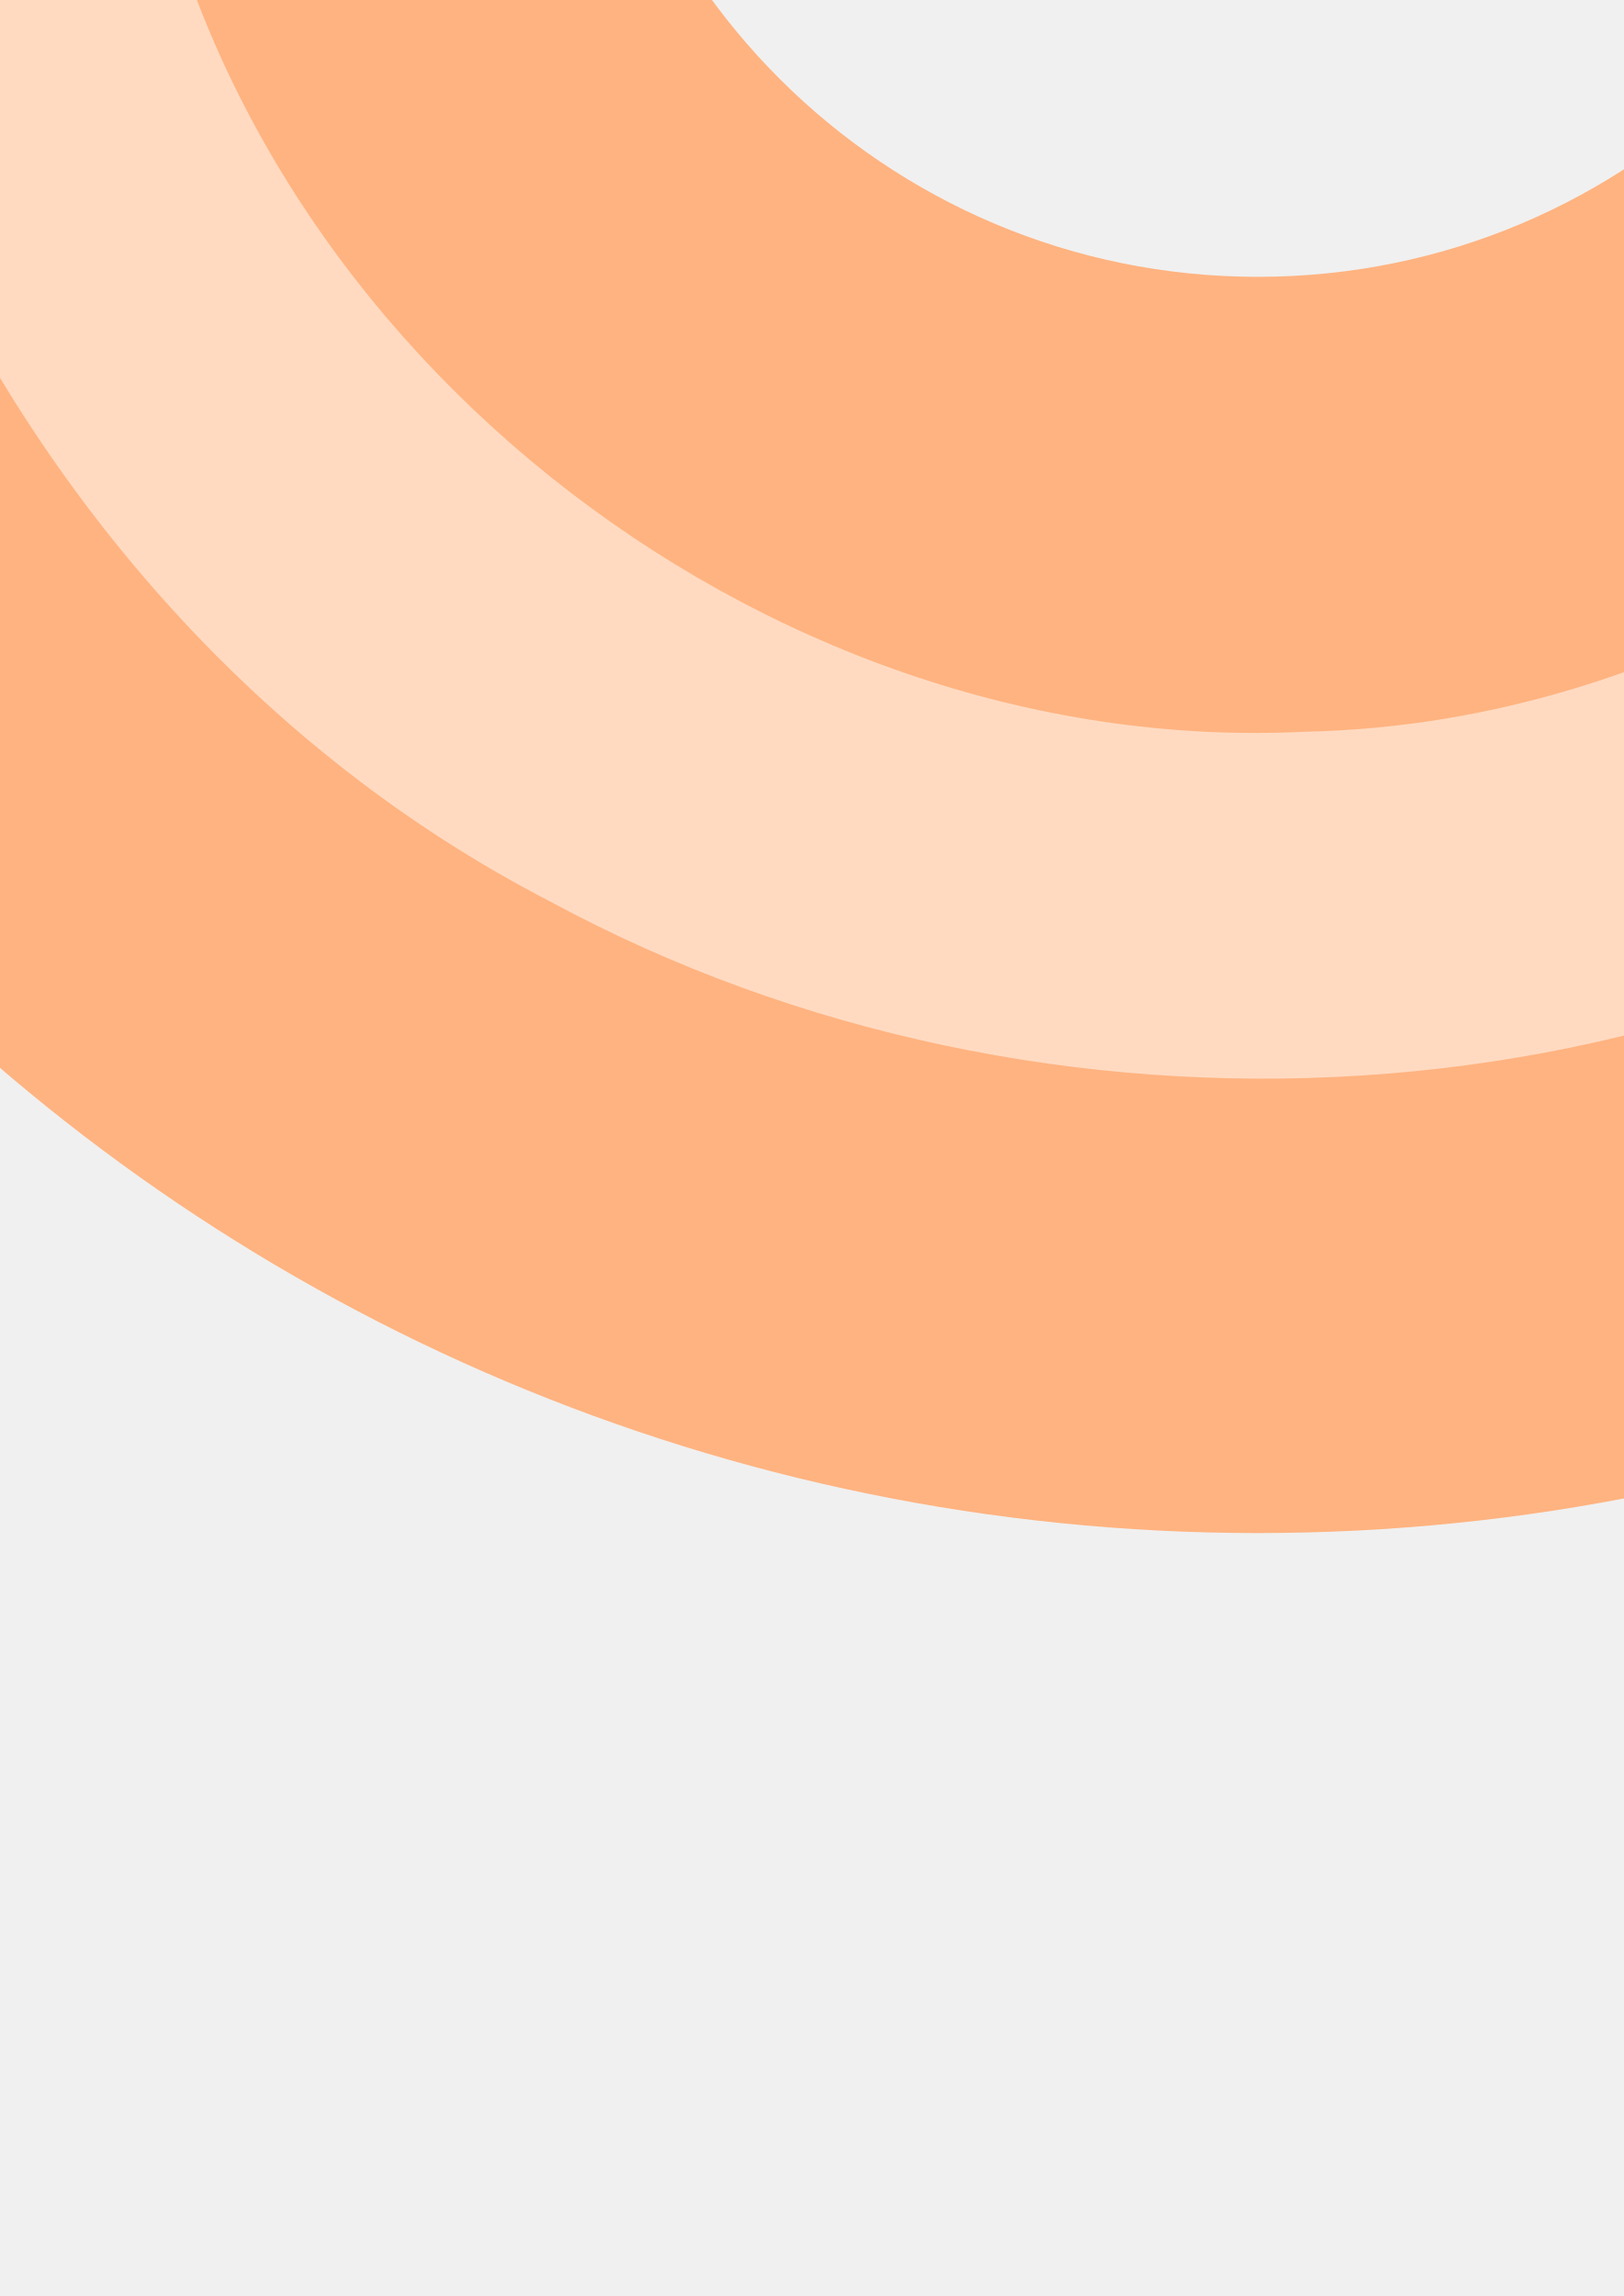
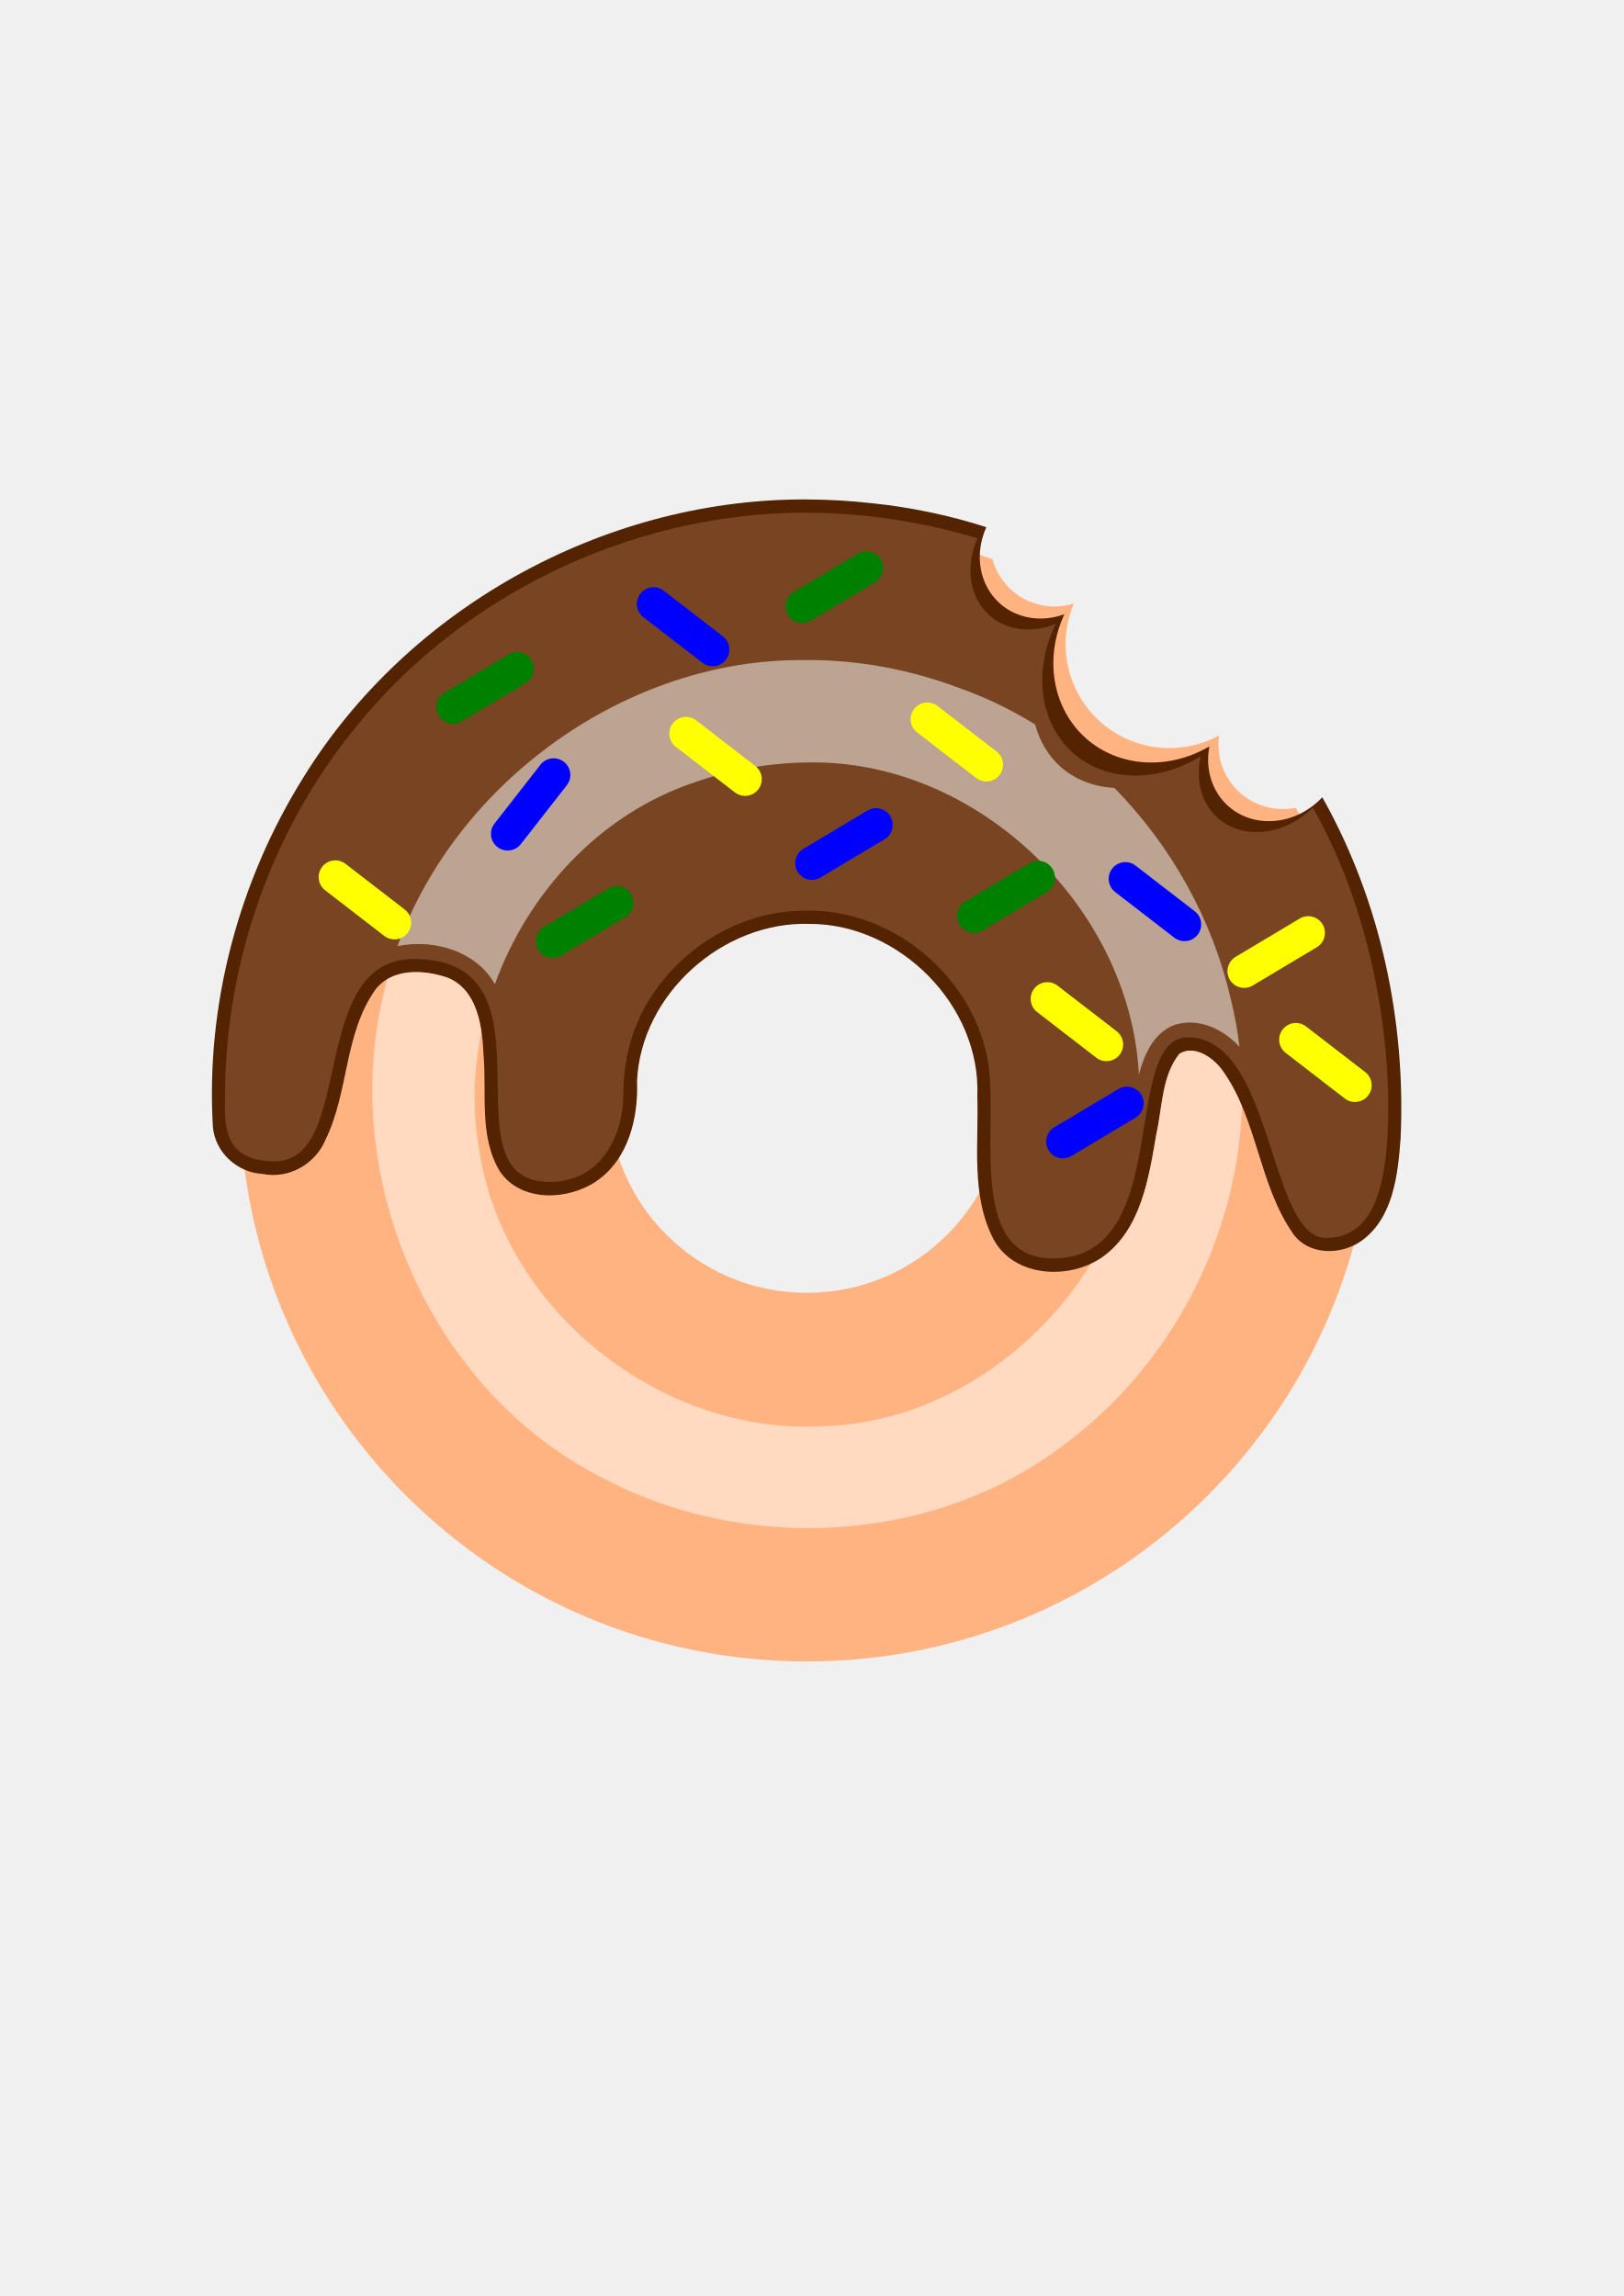
- <svg xmlns="http://www.w3.org/2000/svg" width="210mm" height="297mm" viewBox="0 0 210 297" version="1.1" id="svg3828">
-   <defs id="defs3822" />
+ <svg xmlns="http://www.w3.org/2000/svg" width="210mm" height="297mm" viewBox="0 0 210 297" version="1.1" id="svg8">
+   <defs id="defs2" />
  <g id="layer1">
-     <path style="opacity:1;fill:#ffb380;fill-opacity:1;stroke-width:1.566;stroke-miterlimit:4;stroke-dasharray:none" d="M 614.883 -1140.244 A 944.882 944.882 0 0 0 -330 -195.361 A 944.882 944.882 0 0 0 614.883 749.52 A 944.882 944.882 0 0 0 1559.764 -195.361 A 944.882 944.882 0 0 0 1429.098 -672.822 A 107.375 107.375 0 0 1 1336.658 -697.67 A 107.375 107.375 0 0 1 1301.713 -793.412 A 173.308 173.308 0 0 1 1104.082 -815.885 A 173.308 173.308 0 0 1 1059.84 -1013.307 A 107.375 107.375 0 0 1 956.207 -1035.236 A 107.375 107.375 0 0 1 923.967 -1087.094 A 944.882 944.882 0 0 0 614.883 -1140.244 z M 614.883 -526.07 A 330.709 330.709 0 0 1 945.59 -195.361 A 330.709 330.709 0 0 1 614.883 135.346 A 330.709 330.709 0 0 1 284.174 -195.361 A 330.709 330.709 0 0 1 614.883 -526.07 z " transform="scale(0.2645833)" id="path4635" />
-     <path style="color:#000000;font-style:normal;font-variant:normal;font-weight:normal;font-stretch:normal;font-size:medium;line-height:normal;font-family:sans-serif;font-variant-ligatures:normal;font-variant-position:normal;font-variant-caps:normal;font-variant-numeric:normal;font-variant-alternates:normal;font-feature-settings:normal;text-indent:0;text-align:start;text-decoration:none;text-decoration-line:none;text-decoration-style:solid;text-decoration-color:#000000;letter-spacing:normal;word-spacing:normal;text-transform:none;writing-mode:lr-tb;direction:ltr;text-orientation:mixed;dominant-baseline:auto;baseline-shift:baseline;text-anchor:start;white-space:normal;shape-padding:0;clip-rule:nonzero;display:inline;overflow:visible;visibility:visible;opacity:1;isolation:auto;mix-blend-mode:normal;color-interpolation:sRGB;color-interpolation-filters:linearRGB;solid-color:#000000;solid-opacity:1;vector-effect:none;fill:#532302;fill-opacity:1;fill-rule:nonzero;stroke:none;stroke-width:25;stroke-linecap:round;stroke-linejoin:round;stroke-miterlimit:4;stroke-dasharray:none;stroke-dashoffset:0;stroke-opacity:1;color-rendering:auto;image-rendering:auto;shape-rendering:auto;text-rendering:auto;enable-background:accumulate" d="M 611.648 -1186.605 C 609.126 -1186.609 606.604 -1186.603 604.082 -1186.588 C 273.672 -1184.509 -50.143 -1004.999 -223.842 -723.344 C -331.436 -550.92 -386.514 -344.772 -374.602 -141.666 C -371.173 -98.837 -334.026 -64.879 -291.578 -62.762 C -248.105 -53.974 -203.376 -79.457 -186.77 -120.199 C -148.093 -199.367 -156.025 -295.776 -104.314 -369.234 C -76.276 -406.649 -21.983 -403.353 17.295 -389.469 C 66.395 -369.058 74.376 -307.616 76.322 -261.348 C 81.886 -196.917 68.309 -125.196 103.51 -67.057 C 138.344 -15.357 216.169 -18.41 263.549 -50.145 C 317.534 -86.605 334.391 -155.95 332.029 -217.604 C 338.559 -362.633 475.464 -484.295 619.77 -479.381 C 769.106 -479.523 905.496 -342.988 898.885 -191.973 C 901.48 -112.672 887.812 -26.651 926.125 46.484 C 960.659 109.676 1051.299 113.884 1106.287 76.557 C 1172.346 30.003 1184.599 -57.044 1197.41 -130.812 C 1207.356 -175.037 1206.062 -226.028 1235.566 -263.113 C 1261.273 -278.78 1293.17 -255.674 1307.895 -234.396 C 1365.567 -153.567 1367.73 -45.959 1424.27 35.84 C 1449.693 73.028 1503.399 73.078 1537.986 49.326 C 1592.006 11.133 1599.653 -61.856 1604.062 -122.672 C 1612.813 -316.521 1571.131 -514.407 1476.82 -684.596 C 1475.74 -686.52 1474.652 -688.439 1473.559 -690.355 A 107.375 118.682 41.582 0 1 1317.041 -675.562 A 107.375 118.682 41.582 0 1 1285.48 -775.119 A 173.308 191.557 41.582 0 1 1079.857 -788.584 A 173.308 191.557 41.582 0 1 1043.885 -995.324 A 107.375 118.682 41.582 0 1 936.592 -1013.129 A 107.375 118.682 41.582 0 1 913.918 -1140.424 C 852.548 -1159.993 789.212 -1173.455 724.906 -1180.113 C 687.319 -1184.437 649.482 -1186.558 611.648 -1186.605 z " transform="scale(0.2645833)" id="path4666" />
-     <path style="opacity:1;fill:#784421;fill-opacity:1;stroke-width:1.566;stroke-miterlimit:4;stroke-dasharray:none" d="M 610.838 -1164.549 C 606.398 -1164.548 601.959 -1164.519 597.52 -1164.457 C 314.259 -1159.803 36.089 -1024.48 -140.391 -802.482 C -277.45 -632.623 -353.171 -415.298 -354.293 -197.48 C -354.348 -151.442 -362.352 -83.783 -271.541 -83.783 C -136.777 -83.783 -217.233 -420.818 -39.754 -420.818 C 213.126 -420.818 3.218 -49.416 186.121 -49.416 C 271.31 -49.416 309.543 -125.284 309.289 -197.48 C 309.314 -260.747 328.276 -323.765 367.236 -374.781 C 423.14 -450.671 514.669 -501.095 609.641 -501.268 C 763.078 -506.922 907.022 -380.061 919.467 -226.891 C 920.534 -217.118 921.062 -186.087 921.094 -176.268 C 921.094 -66.303 907.913 78.062 1024.596 78.062 C 1230.027 78.062 1134.194 -294.778 1252.303 -290.398 C 1393.008 -285.181 1383.838 43.795 1480.008 43.795 C 1564.495 43.795 1583.51 -54.022 1583.51 -176.268 C 1582.936 -342.084 1540.447 -528.077 1457.871 -673.156 A 107.375 128.748 41.582 0 1 1299.578 -655.879 A 107.375 128.748 41.582 0 1 1271.029 -758.832 A 173.308 207.804 41.582 0 1 1058.291 -764.277 A 173.308 207.804 41.582 0 1 1029.678 -979.314 A 107.375 128.748 41.582 0 1 919.127 -993.447 A 107.375 128.748 41.582 0 1 899.113 -1121.787 C 869.593 -1130.807 839.609 -1138.379 809.262 -1144.385 C 744.027 -1157.789 677.435 -1164.564 610.838 -1164.549 z " transform="scale(0.2645833)" id="path4653" />
-     <path style="opacity:0.509;fill:#ffffff;fill-opacity:1;stroke-width:1.566;stroke-miterlimit:4;stroke-dasharray:none" d="M -35.242 -399.129 C -52.639 -399.25 -69.768 -395.906 -84.195 -387.322 C -86.32 -379.208 -88.295 -371.046 -90.096 -362.834 C -164.684 -56.341 -13.486 295.055 269.07 440.824 C 509.994 571.193 828.128 555.363 1046.789 385.785 C 1222.159 255.222 1332.954 41.396 1339.811 -175.93 C 1331.164 -196.383 1320.963 -216.081 1307.895 -234.396 C 1293.17 -255.674 1261.273 -278.78 1235.566 -263.113 C 1206.062 -226.028 1207.356 -175.037 1197.41 -130.812 C 1184.599 -57.044 1172.346 30.003 1106.287 76.557 C 1100.527 80.467 1094.371 83.916 1087.934 86.895 C 992.387 242.361 822.539 353.942 637.803 357.74 C 371.077 370.979 109.981 164.449 69.385 -101.014 C 57.544 -167.039 59.37 -234.647 72.881 -300.004 C 67.317 -337.113 53.474 -374.43 17.295 -389.469 C 1.338 -395.109 -17.096 -399.003 -35.242 -399.129 z " transform="scale(0.2645833)" id="path4669" />
-     <path style="opacity:0.509;fill:#ffffff;fill-opacity:1;stroke-width:1.566;stroke-miterlimit:4;stroke-dasharray:none" d="M 616.762 -918.99 C 614.041 -918.984 611.32 -918.96 608.6 -918.92 C 315.061 -920.932 32.066 -716.972 -67.072 -442.398 C -12.142 -453.553 51.337 -437.882 86.242 -392.658 C 89.502 -388.147 92.474 -383.54 95.199 -378.852 C 150.464 -531.581 269.963 -661.746 425.441 -714.338 C 489.72 -737.393 558.089 -748.65 626.338 -748.428 C 904.124 -748.223 1154.023 -503.595 1168.043 -228.264 C 1176.95 -261.958 1192.106 -296.386 1225.238 -310.225 C 1265.582 -324.516 1307.832 -305.005 1335.656 -274.471 C 1332.538 -300.975 1327.78 -327.353 1321.297 -353.455 C 1291.145 -485.636 1222.422 -609.178 1127.211 -705.947 A 173.308 223.345 41.582 0 1 1037.662 -741.027 A 173.308 223.345 41.582 0 1 995.242 -811.66 C 954.384 -836.948 910.834 -857.928 865.113 -873.766 C 785.85 -903.241 701.113 -919.187 616.762 -918.99 z " transform="scale(0.2645833)" id="path4731" />
-     <rect transform="rotate(-52.00723)" ry="7.358" y="-85.583" x="142.873" height="14.716" width="47.623" id="rect4830" style="opacity:1;fill:#0000ff;fill-opacity:1;stroke:none;stroke-width:1.277;stroke-linecap:round;stroke-linejoin:round;stroke-miterlimit:4;stroke-dasharray:none;stroke-opacity:1" />
-     <rect transform="rotate(-30.86408)" ry="7.358" y="-194.816" x="112.508" height="14.716" width="47.623" id="rect4832" style="opacity:1;fill:#008000;fill-opacity:1;stroke:none;stroke-width:1.277;stroke-linecap:round;stroke-linejoin:round;stroke-miterlimit:4;stroke-dasharray:none;stroke-opacity:1" />
-     <rect transform="rotate(-30.86408)" ry="7.358" y="-83.71" x="97.274" height="14.716" width="47.623" id="rect4834" style="opacity:1;fill:#008000;fill-opacity:1;stroke:none;stroke-width:1.277;stroke-linecap:round;stroke-linejoin:round;stroke-miterlimit:4;stroke-dasharray:none;stroke-opacity:1" />
-     <rect transform="rotate(-30.86408)" ry="7.358" y="-153.975" x="267.492" height="14.716" width="47.623" id="rect4836" style="opacity:1;fill:#008000;fill-opacity:1;stroke:none;stroke-width:1.277;stroke-linecap:round;stroke-linejoin:round;stroke-miterlimit:4;stroke-dasharray:none;stroke-opacity:1" />
-     <rect style="opacity:1;fill:#0000ff;fill-opacity:1;stroke:none;stroke-width:1.277;stroke-linecap:round;stroke-linejoin:round;stroke-miterlimit:4;stroke-dasharray:none;stroke-opacity:1" id="rect4860" width="47.623" height="14.716" x="213.032" y="-54.598" ry="7.358" transform="rotate(-30.86408)" />
-     <rect style="opacity:1;fill:#008000;fill-opacity:1;stroke:none;stroke-width:1.277;stroke-linecap:round;stroke-linejoin:round;stroke-miterlimit:4;stroke-dasharray:none;stroke-opacity:1" id="rect4862" width="47.623" height="14.716" x="262.409" y="2.036" ry="7.358" transform="rotate(-30.86408)" />
-     <rect transform="rotate(-30.86408)" ry="7.358" y="2.036" x="262.409" height="14.716" width="47.623" id="rect4838" style="opacity:1;fill:#008000;fill-opacity:1;stroke:none;stroke-width:1.277;stroke-linecap:round;stroke-linejoin:round;stroke-miterlimit:4;stroke-dasharray:none;stroke-opacity:1" />
-     <rect transform="rotate(-30.86408)" ry="7.358" y="107.519" x="244.987" height="14.716" width="47.623" id="rect4840" style="opacity:1;fill:#0000ff;fill-opacity:1;stroke:none;stroke-width:1.277;stroke-linecap:round;stroke-linejoin:round;stroke-miterlimit:4;stroke-dasharray:none;stroke-opacity:1" />
-     <rect transform="rotate(-30.86408)" ry="7.358" y="84.01" x="352.123" height="14.716" width="47.623" id="rect4842" style="opacity:1;fill:#ffff00;fill-opacity:1;stroke:none;stroke-width:1.277;stroke-linecap:round;stroke-linejoin:round;stroke-miterlimit:4;stroke-dasharray:none;stroke-opacity:1" />
-     <rect transform="rotate(-142.3389)" ry="7.358" y="262.836" x="48.096" height="14.716" width="47.623" id="rect4846" style="opacity:1;fill:#0000ff;fill-opacity:1;stroke:none;stroke-width:1.277;stroke-linecap:round;stroke-linejoin:round;stroke-miterlimit:4;stroke-dasharray:none;stroke-opacity:1" />
-     <rect transform="rotate(-142.3389)" ry="7.358" y="226.324" x="1.868" height="14.716" width="47.623" id="rect4848" style="opacity:1;fill:#ffff00;fill-opacity:1;stroke:none;stroke-width:1.277;stroke-linecap:round;stroke-linejoin:round;stroke-miterlimit:4;stroke-dasharray:none;stroke-opacity:1" />
-     <rect transform="rotate(-142.3389)" ry="7.358" y="81.82" x="85.566" height="14.716" width="47.623" id="rect4850" style="opacity:1;fill:#ffff00;fill-opacity:1;stroke:none;stroke-width:1.277;stroke-linecap:round;stroke-linejoin:round;stroke-miterlimit:4;stroke-dasharray:none;stroke-opacity:1" />
-     <rect transform="rotate(-142.3389)" ry="7.358" y="296.337" x="-78.453" height="14.716" width="47.623" id="rect4852" style="opacity:1;fill:#ffff00;fill-opacity:1;stroke:none;stroke-width:1.277;stroke-linecap:round;stroke-linejoin:round;stroke-miterlimit:4;stroke-dasharray:none;stroke-opacity:1" />
-     <rect transform="rotate(-142.3389)" ry="7.358" y="293.969" x="-190.574" height="14.716" width="47.623" id="rect4854" style="opacity:1;fill:#0000ff;fill-opacity:1;stroke:none;stroke-width:1.277;stroke-linecap:round;stroke-linejoin:round;stroke-miterlimit:4;stroke-dasharray:none;stroke-opacity:1" />
-     <rect transform="rotate(-142.3389)" ry="7.358" y="231.063" x="-195.677" height="14.716" width="47.623" id="rect4856" style="opacity:1;fill:#ffff00;fill-opacity:1;stroke:none;stroke-width:1.277;stroke-linecap:round;stroke-linejoin:round;stroke-miterlimit:4;stroke-dasharray:none;stroke-opacity:1" />
-     <rect transform="rotate(-142.3389)" ry="7.358" y="283.746" x="-293.384" height="14.716" width="47.623" id="rect4858" style="opacity:1;fill:#008000;fill-opacity:1;stroke:none;stroke-width:1.277;stroke-linecap:round;stroke-linejoin:round;stroke-miterlimit:4;stroke-dasharray:none;stroke-opacity:1" />
-     <rect style="opacity:1;fill:#ffff00;fill-opacity:1;stroke:none;stroke-width:1.277;stroke-linecap:round;stroke-linejoin:round;stroke-miterlimit:4;stroke-dasharray:none;stroke-opacity:1" id="rect4802" width="47.623" height="14.716" x="-293.384" y="283.746" ry="7.358" transform="rotate(-142.3389)" />
+     <g id="layer1-8" transform="matrix(0.293429,0,0,0.293429,56.61387,156.7288)">
+       <path id="path4635" transform="scale(0.2645833)" d="M 614.883,-1140.244 A 944.882,944.882 0 0 0 -330,-195.361 a 944.882,944.882 0 0 0 944.883,944.881 944.882,944.882 0 0 0 944.881,-944.881 944.882,944.882 0 0 0 -130.666,-477.461 107.375,107.375 0 0 1 -92.439,-24.848 107.375,107.375 0 0 1 -34.945,-95.742 173.308,173.308 0 0 1 -197.631,-22.473 173.308,173.308 0 0 1 -44.242,-197.422 107.375,107.375 0 0 1 -103.633,-21.93 107.375,107.375 0 0 1 -32.24,-51.858 944.882,944.882 0 0 0 -309.084,-53.15 z m 0,614.174 A 330.709,330.709 0 0 1 945.59,-195.361 330.709,330.709 0 0 1 614.883,135.346 330.709,330.709 0 0 1 284.174,-195.361 330.709,330.709 0 0 1 614.883,-526.07 Z" style="opacity:1;fill:#ffb380;fill-opacity:1;stroke-width:1.566;stroke-miterlimit:4;stroke-dasharray:none" />
+       <path id="path4666" transform="scale(0.2645833)" d="m 611.648,-1186.605 c -2.522,0 -5.044,0 -7.566,0.018 -330.41,2.079 -654.225,181.589 -827.924,463.244 -107.595,172.424 -162.672,378.572 -150.76,581.678 3.429,42.829 40.575,76.787 83.023,78.904 43.473,8.787 88.202,-16.696 104.809,-57.438 38.676,-79.168 30.745,-175.577 82.455,-249.035 28.038,-37.415 82.332,-34.118 121.609,-20.234 49.1,20.41 57.081,81.852 59.027,128.121 5.564,64.431 -8.013,136.152 27.188,194.291 34.834,51.699 112.659,48.647 160.039,16.912 53.985,-36.46 70.842,-105.805 68.48,-167.459 6.53,-145.03 143.435,-266.692 287.74,-261.777 149.337,-0.142 285.726,136.393 279.115,287.408 2.596,79.3 -11.073,165.322 27.24,238.457 34.534,63.192 125.174,67.4 180.162,30.072 66.059,-46.553 78.311,-133.601 91.123,-207.369 9.946,-44.225 8.652,-95.216 38.156,-132.301 25.707,-15.667 57.604,7.44 72.328,28.717 57.672,80.829 59.835,188.438 116.375,270.236 25.424,37.188 79.129,37.238 113.717,13.486 54.02,-38.194 61.666,-111.182 66.076,-171.998 8.751,-193.849 -32.932,-391.735 -127.242,-561.924 -1.08,-1.924 -2.168,-3.844 -3.262,-5.76 a 107.375,118.682 41.582 0 1 -156.518,14.793 107.375,118.682 41.582 0 1 -31.561,-99.557 173.308,191.557 41.582 0 1 -205.623,-13.465 173.308,191.557 41.582 0 1 -35.973,-206.74 107.375,118.682 41.582 0 1 -107.293,-17.805 107.375,118.682 41.582 0 1 -22.674,-127.295 c -61.37,-19.569 -124.706,-33.031 -189.012,-39.69 -37.587,-4.323 -75.424,-6.444 -113.258,-6.492 z" style="color:#000000;font-style:normal;font-variant:normal;font-weight:normal;font-stretch:normal;font-size:medium;line-height:normal;font-family:sans-serif;font-variant-ligatures:normal;font-variant-position:normal;font-variant-caps:normal;font-variant-numeric:normal;font-variant-alternates:normal;font-feature-settings:normal;text-indent:0;text-align:start;text-decoration:none;text-decoration-line:none;text-decoration-style:solid;text-decoration-color:#000000;letter-spacing:normal;word-spacing:normal;text-transform:none;writing-mode:lr-tb;direction:ltr;text-orientation:mixed;dominant-baseline:auto;baseline-shift:baseline;text-anchor:start;white-space:normal;shape-padding:0;clip-rule:nonzero;display:inline;overflow:visible;visibility:visible;opacity:1;isolation:auto;mix-blend-mode:normal;color-interpolation:sRGB;color-interpolation-filters:linearRGB;solid-color:#000000;solid-opacity:1;vector-effect:none;fill:#532302;fill-opacity:1;fill-rule:nonzero;stroke:none;stroke-width:25;stroke-linecap:round;stroke-linejoin:round;stroke-miterlimit:4;stroke-dasharray:none;stroke-dashoffset:0;stroke-opacity:1;color-rendering:auto;image-rendering:auto;shape-rendering:auto;text-rendering:auto;enable-background:accumulate" />
+       <path id="path4653" transform="scale(0.2645833)" d="m 610.838,-1164.549 c -4.44,10e-4 -8.879,0.03 -13.318,0.092 -283.26,4.654 -561.431,139.977 -737.91,361.975 -137.059,169.86 -212.78,387.185 -213.902,605.002 -0.056,46.038 -8.059,113.697 82.752,113.697 134.764,0 54.308,-337.035 231.787,-337.035 252.879,0 42.971,371.402 225.875,371.402 85.189,0 123.422,-75.868 123.168,-148.064 0.025,-63.266 18.987,-126.284 57.947,-177.301 55.904,-75.89 147.433,-126.314 242.404,-126.486 153.437,-5.654 297.381,121.207 309.826,274.377 1.067,9.773 1.596,40.804 1.627,50.623 0,109.965 -13.181,254.33 103.502,254.33 205.431,0 109.598,-372.84 227.707,-368.461 140.705,5.217 131.536,334.193 227.705,334.193 84.488,0 103.502,-97.817 103.502,-220.063 -0.574,-165.817 -43.062,-351.809 -125.639,-496.889 a 107.375,128.748 41.582 0 1 -158.293,17.277 107.375,128.748 41.582 0 1 -28.549,-102.953 173.308,207.804 41.582 0 1 -212.738,-5.445 173.308,207.804 41.582 0 1 -28.613,-215.037 107.375,128.748 41.582 0 1 -110.551,-14.133 107.375,128.748 41.582 0 1 -20.014,-128.34 c -29.521,-9.02 -59.504,-16.592 -89.852,-22.598 -65.234,-13.404 -131.827,-20.179 -198.424,-20.164 z" style="opacity:1;fill:#784421;fill-opacity:1;stroke-width:1.566;stroke-miterlimit:4;stroke-dasharray:none" />
+       <path id="path4669" transform="scale(0.2645833)" d="m -35.242,-399.129 c -17.397,-0.121 -34.526,3.223 -48.953,11.807 -2.125,8.114 -4.1,16.276 -5.9,24.488 -74.589,306.493 76.61,657.889 359.166,803.658 240.923,130.369 559.057,114.539 777.719,-55.039 175.369,-130.563 286.165,-344.39 293.021,-561.715 -8.646,-20.453 -18.848,-40.151 -31.916,-58.467 -14.724,-21.277 -46.621,-44.384 -72.328,-28.717 -29.504,37.085 -28.211,88.076 -38.156,132.301 -12.812,73.768 -25.064,160.816 -91.123,207.369 -5.76,3.91 -11.916,7.359 -18.354,10.338 C 992.387,242.361 822.539,353.942 637.803,357.74 371.077,370.979 109.981,164.449 69.385,-101.014 c -11.841,-66.026 -10.015,-133.633 3.496,-198.99 -5.564,-37.109 -19.407,-74.426 -55.586,-89.465 -15.957,-5.64 -34.391,-9.534 -52.537,-9.66 z" style="opacity:0.509;fill:#ffffff;fill-opacity:1;stroke-width:1.566;stroke-miterlimit:4;stroke-dasharray:none" />
+       <path id="path4731" transform="scale(0.2645833)" d="m 616.762,-918.99 c -2.721,0.006 -5.442,0.03 -8.162,0.07 -293.539,-2.012 -576.534,201.948 -675.672,476.521 54.93,-11.154 118.41,4.516 153.314,49.74 3.26,4.511 6.232,9.118 8.957,13.807 55.265,-152.73 174.764,-282.895 330.242,-335.486 64.278,-23.055 132.648,-34.312 200.896,-34.09 277.786,0.205 527.685,244.833 541.705,520.164 8.907,-33.694 24.063,-68.123 57.195,-81.961 40.344,-14.291 82.593,5.22 110.418,35.754 -3.118,-26.505 -7.877,-52.882 -14.359,-78.984 -30.152,-132.181 -98.875,-255.723 -194.086,-352.492 a 173.308,223.345 41.582 0 1 -89.549,-35.08 173.308,223.345 41.582 0 1 -42.42,-70.633 c -40.858,-25.288 -84.409,-46.268 -130.129,-62.105 -79.263,-29.475 -164,-45.422 -248.352,-45.225 z" style="opacity:0.509;fill:#ffffff;fill-opacity:1;stroke-width:1.566;stroke-miterlimit:4;stroke-dasharray:none" />
+       <rect style="opacity:1;fill:#0000ff;fill-opacity:1;stroke:none;stroke-width:1.277;stroke-linecap:round;stroke-linejoin:round;stroke-miterlimit:4;stroke-dasharray:none;stroke-opacity:1" id="rect4830" width="47.623" height="14.716" x="142.873" y="-85.583" ry="7.358" transform="rotate(-52.00723)" />
+       <rect style="opacity:1;fill:#008000;fill-opacity:1;stroke:none;stroke-width:1.277;stroke-linecap:round;stroke-linejoin:round;stroke-miterlimit:4;stroke-dasharray:none;stroke-opacity:1" id="rect4832" width="47.623" height="14.716" x="112.508" y="-194.816" ry="7.358" transform="rotate(-30.86408)" />
+       <rect style="opacity:1;fill:#008000;fill-opacity:1;stroke:none;stroke-width:1.277;stroke-linecap:round;stroke-linejoin:round;stroke-miterlimit:4;stroke-dasharray:none;stroke-opacity:1" id="rect4834" width="47.623" height="14.716" x="97.274" y="-83.71" ry="7.358" transform="rotate(-30.86408)" />
+       <rect style="opacity:1;fill:#008000;fill-opacity:1;stroke:none;stroke-width:1.277;stroke-linecap:round;stroke-linejoin:round;stroke-miterlimit:4;stroke-dasharray:none;stroke-opacity:1" id="rect4836" width="47.623" height="14.716" x="267.492" y="-153.975" ry="7.358" transform="rotate(-30.86408)" />
+       <rect transform="rotate(-30.86408)" ry="7.358" y="-54.598" x="213.032" height="14.716" width="47.623" id="rect4860" style="opacity:1;fill:#0000ff;fill-opacity:1;stroke:none;stroke-width:1.277;stroke-linecap:round;stroke-linejoin:round;stroke-miterlimit:4;stroke-dasharray:none;stroke-opacity:1" />
+       <rect transform="rotate(-30.86408)" ry="7.358" y="2.036" x="262.409" height="14.716" width="47.623" id="rect4862" style="opacity:1;fill:#008000;fill-opacity:1;stroke:none;stroke-width:1.277;stroke-linecap:round;stroke-linejoin:round;stroke-miterlimit:4;stroke-dasharray:none;stroke-opacity:1" />
+       <rect style="opacity:1;fill:#008000;fill-opacity:1;stroke:none;stroke-width:1.277;stroke-linecap:round;stroke-linejoin:round;stroke-miterlimit:4;stroke-dasharray:none;stroke-opacity:1" id="rect4838" width="47.623" height="14.716" x="262.409" y="2.036" ry="7.358" transform="rotate(-30.86408)" />
+       <rect style="opacity:1;fill:#0000ff;fill-opacity:1;stroke:none;stroke-width:1.277;stroke-linecap:round;stroke-linejoin:round;stroke-miterlimit:4;stroke-dasharray:none;stroke-opacity:1" id="rect4840" width="47.623" height="14.716" x="244.987" y="107.519" ry="7.358" transform="rotate(-30.86408)" />
+       <rect style="opacity:1;fill:#ffff00;fill-opacity:1;stroke:none;stroke-width:1.277;stroke-linecap:round;stroke-linejoin:round;stroke-miterlimit:4;stroke-dasharray:none;stroke-opacity:1" id="rect4842" width="47.623" height="14.716" x="352.123" y="84.01" ry="7.358" transform="rotate(-30.86408)" />
+       <rect style="opacity:1;fill:#0000ff;fill-opacity:1;stroke:none;stroke-width:1.277;stroke-linecap:round;stroke-linejoin:round;stroke-miterlimit:4;stroke-dasharray:none;stroke-opacity:1" id="rect4846" width="47.623" height="14.716" x="48.096" y="262.836" ry="7.358" transform="rotate(-142.3389)" />
+       <rect style="opacity:1;fill:#ffff00;fill-opacity:1;stroke:none;stroke-width:1.277;stroke-linecap:round;stroke-linejoin:round;stroke-miterlimit:4;stroke-dasharray:none;stroke-opacity:1" id="rect4848" width="47.623" height="14.716" x="1.868" y="226.324" ry="7.358" transform="rotate(-142.3389)" />
+       <rect style="opacity:1;fill:#ffff00;fill-opacity:1;stroke:none;stroke-width:1.277;stroke-linecap:round;stroke-linejoin:round;stroke-miterlimit:4;stroke-dasharray:none;stroke-opacity:1" id="rect4850" width="47.623" height="14.716" x="85.566" y="81.82" ry="7.358" transform="rotate(-142.3389)" />
+       <rect style="opacity:1;fill:#ffff00;fill-opacity:1;stroke:none;stroke-width:1.277;stroke-linecap:round;stroke-linejoin:round;stroke-miterlimit:4;stroke-dasharray:none;stroke-opacity:1" id="rect4852" width="47.623" height="14.716" x="-78.453" y="296.337" ry="7.358" transform="rotate(-142.3389)" />
+       <rect style="opacity:1;fill:#0000ff;fill-opacity:1;stroke:none;stroke-width:1.277;stroke-linecap:round;stroke-linejoin:round;stroke-miterlimit:4;stroke-dasharray:none;stroke-opacity:1" id="rect4854" width="47.623" height="14.716" x="-190.574" y="293.969" ry="7.358" transform="rotate(-142.3389)" />
+       <rect style="opacity:1;fill:#ffff00;fill-opacity:1;stroke:none;stroke-width:1.277;stroke-linecap:round;stroke-linejoin:round;stroke-miterlimit:4;stroke-dasharray:none;stroke-opacity:1" id="rect4856" width="47.623" height="14.716" x="-195.677" y="231.063" ry="7.358" transform="rotate(-142.3389)" />
+       <rect style="opacity:1;fill:#008000;fill-opacity:1;stroke:none;stroke-width:1.277;stroke-linecap:round;stroke-linejoin:round;stroke-miterlimit:4;stroke-dasharray:none;stroke-opacity:1" id="rect4858" width="47.623" height="14.716" x="-293.384" y="283.746" ry="7.358" transform="rotate(-142.3389)" />
+       <rect transform="rotate(-142.3389)" ry="7.358" y="283.746" x="-293.384" height="14.716" width="47.623" id="rect4802" style="opacity:1;fill:#ffff00;fill-opacity:1;stroke:none;stroke-width:1.277;stroke-linecap:round;stroke-linejoin:round;stroke-miterlimit:4;stroke-dasharray:none;stroke-opacity:1" />
+     </g>
  </g>
</svg>
